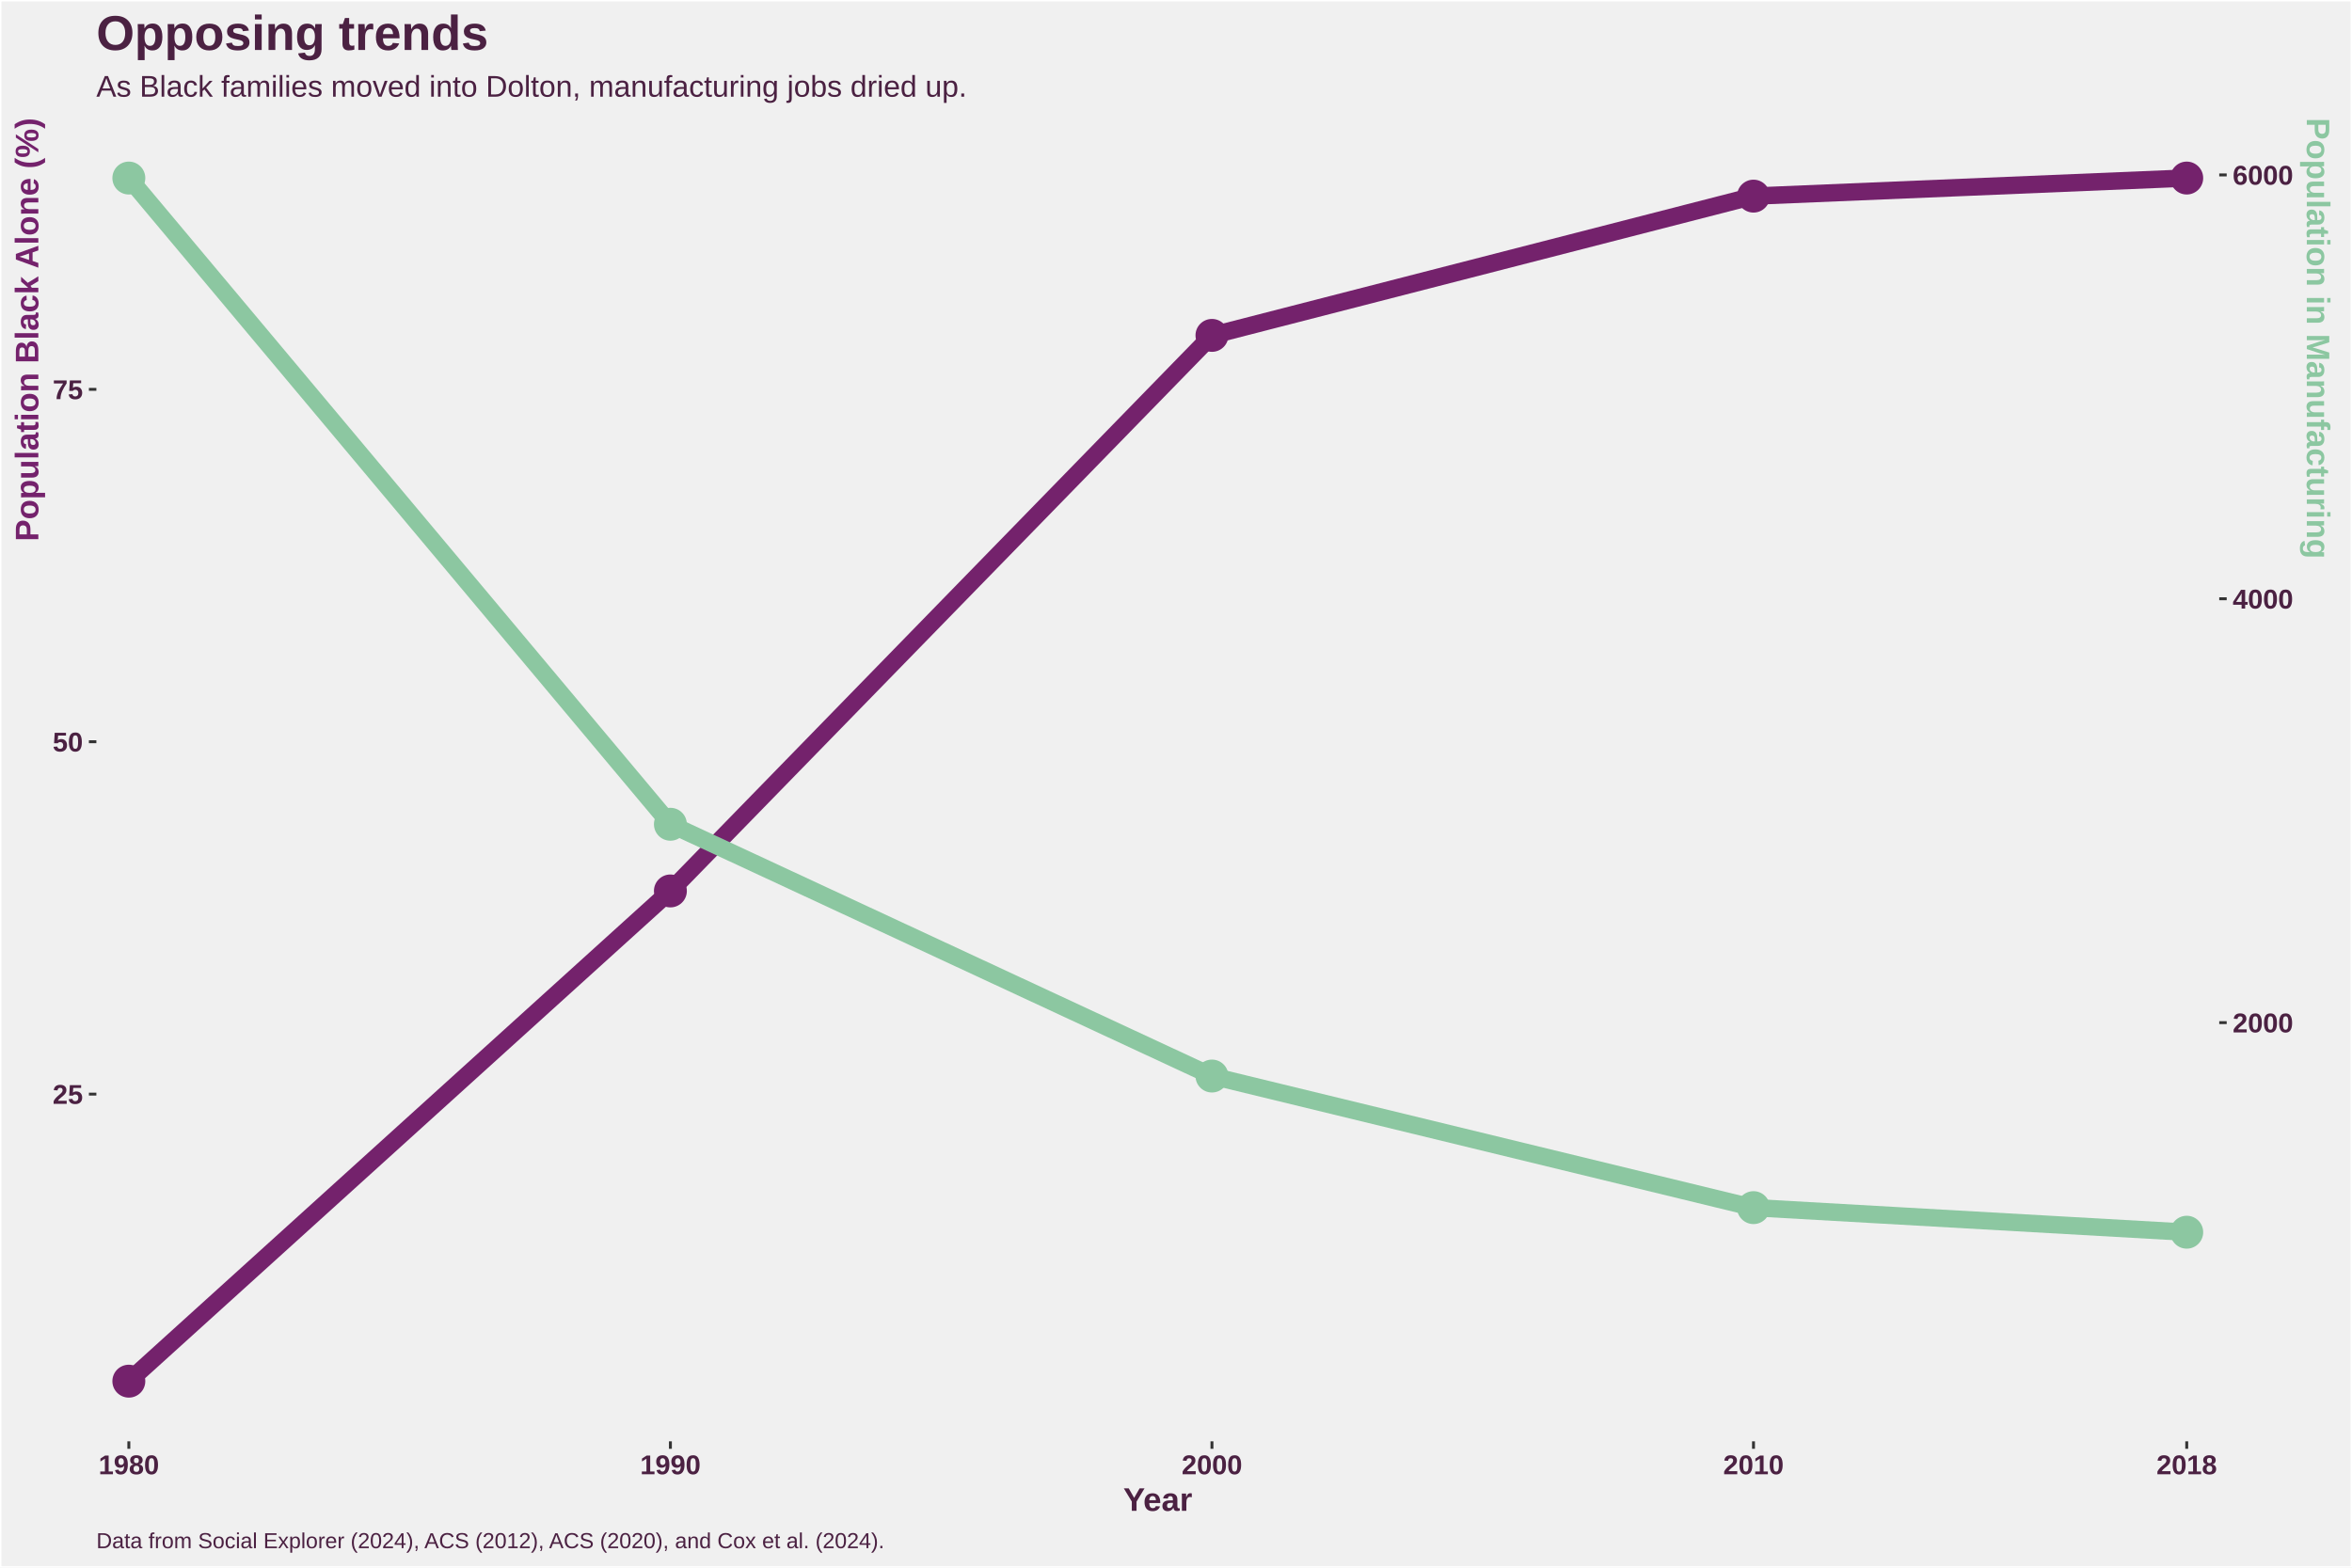
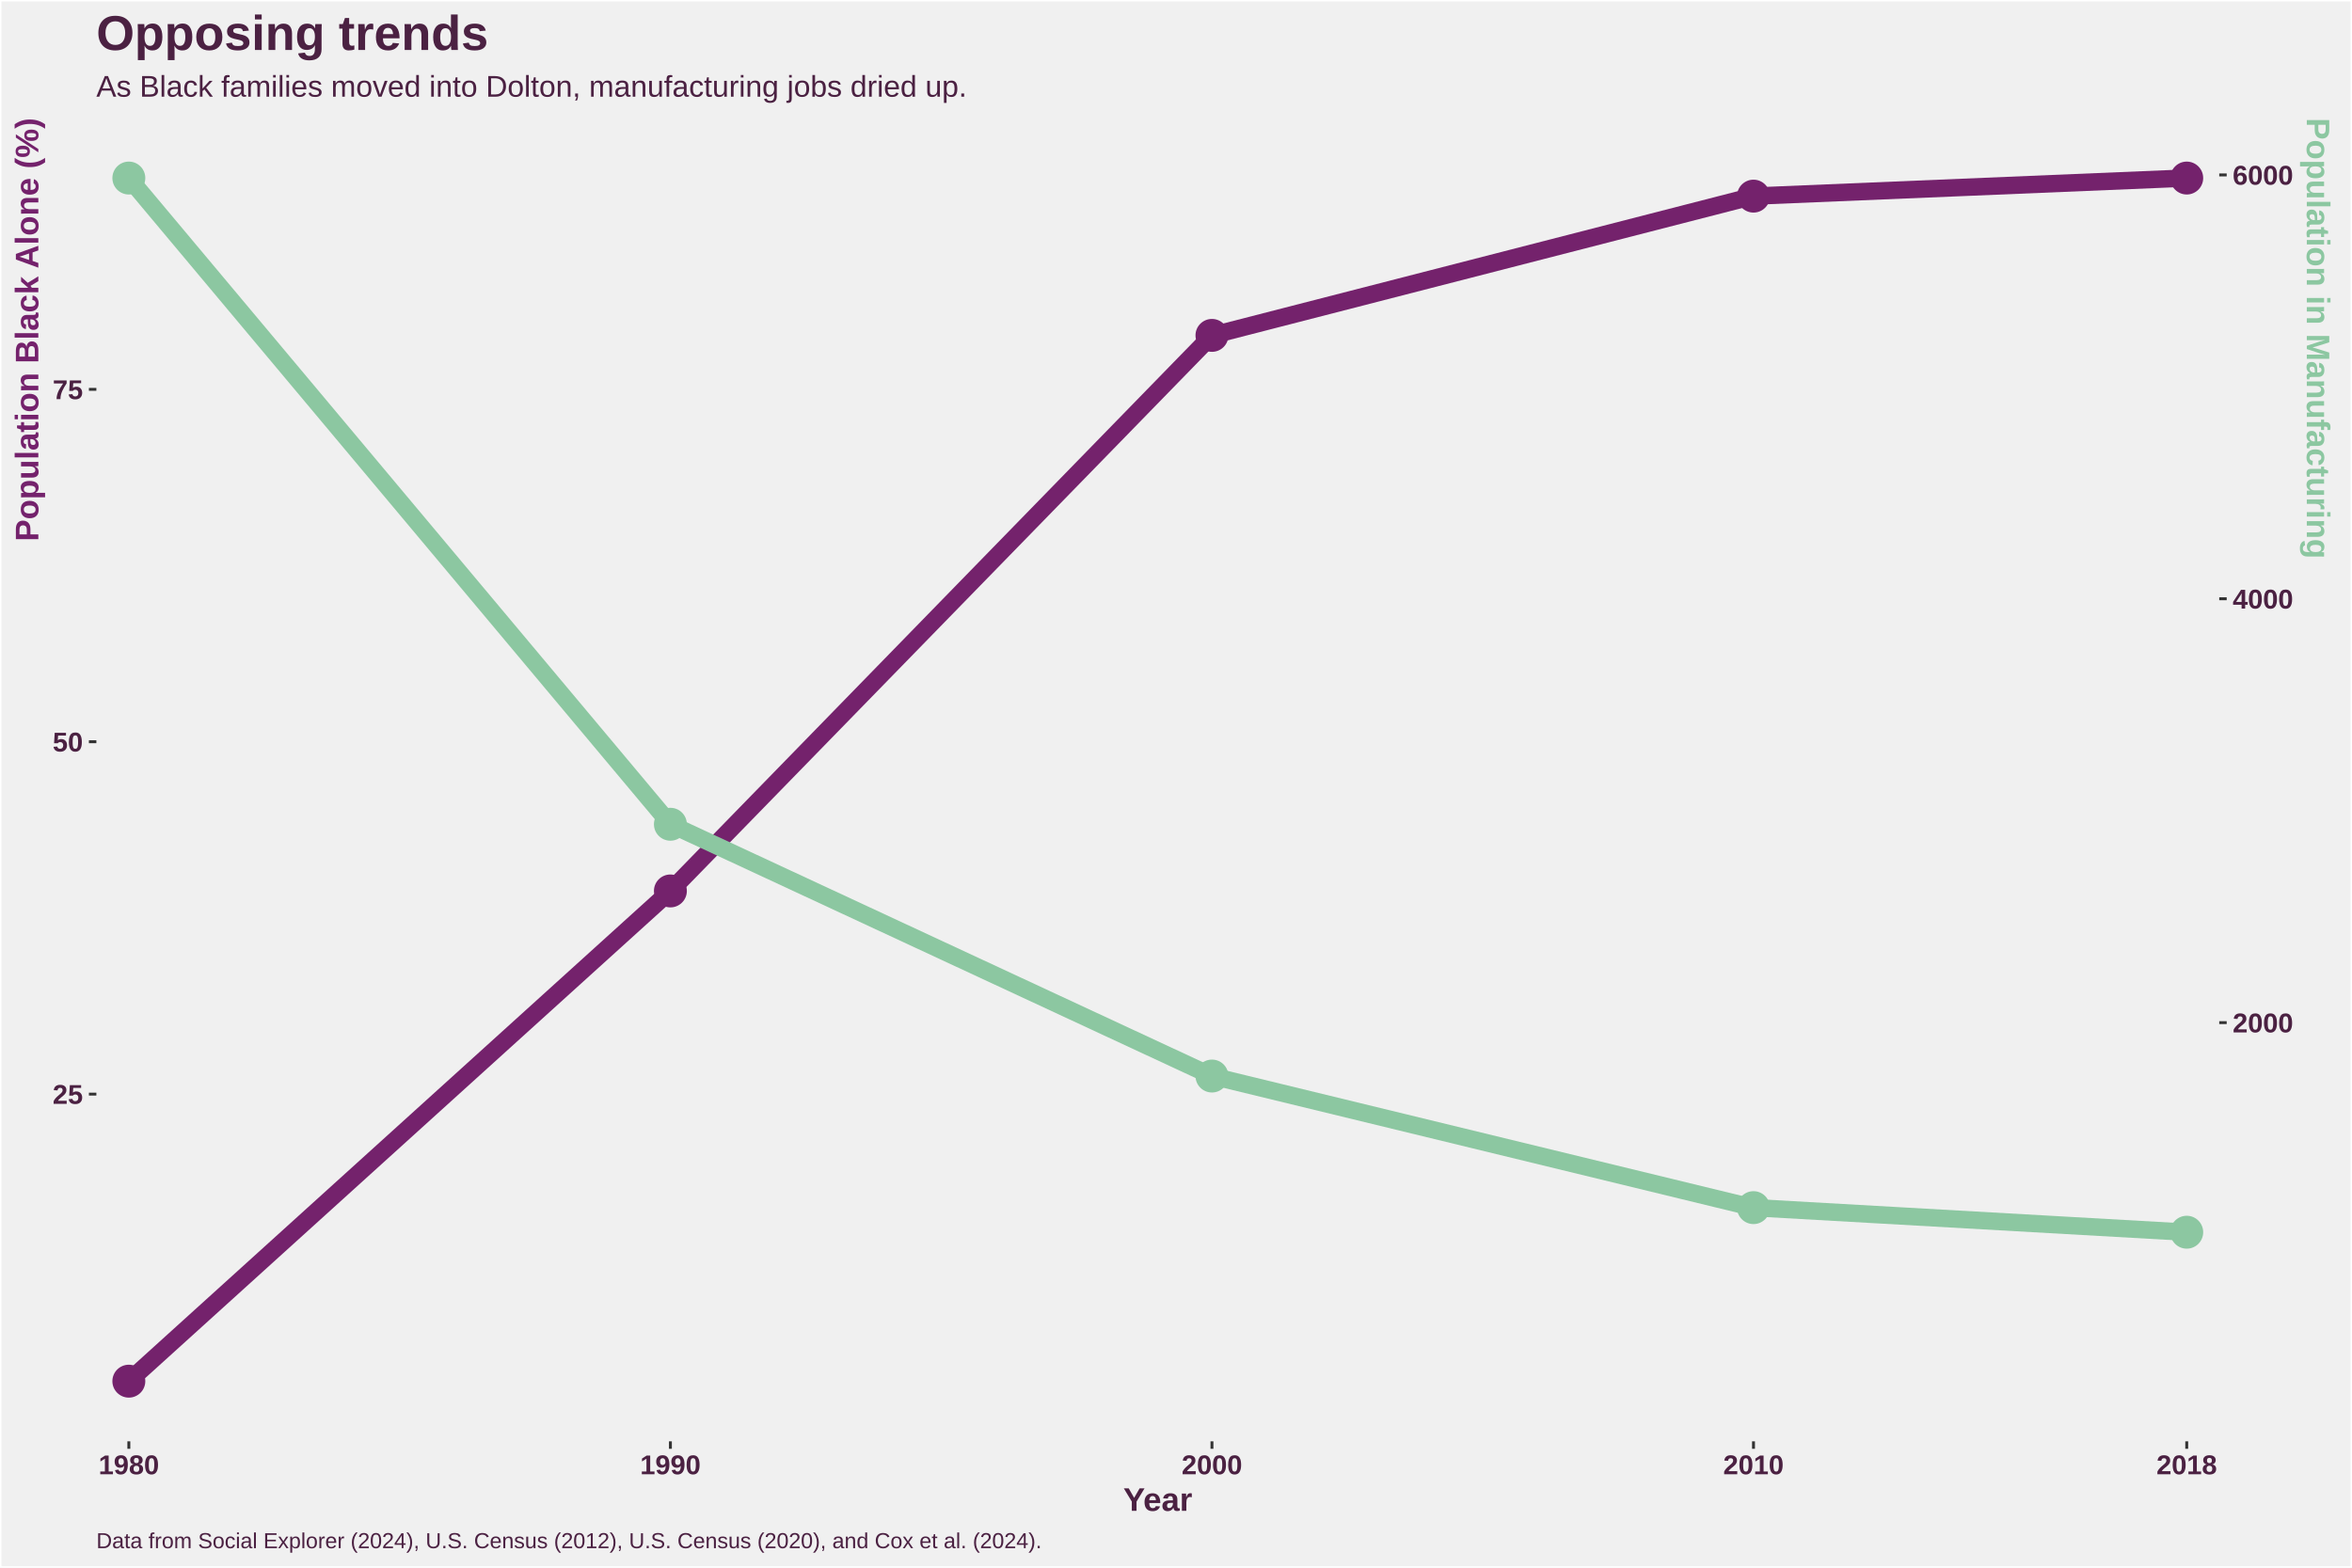
<svg xmlns="http://www.w3.org/2000/svg" class="svglite" width="864.00pt" height="576.00pt" viewBox="0 0 864.00 576.00">
  <defs>
    <style type="text/css">
    .svglite line, .svglite polyline, .svglite polygon, .svglite path, .svglite rect, .svglite circle {
      fill: none;
      stroke: #000000;
      stroke-linecap: round;
      stroke-linejoin: round;
      stroke-miterlimit: 10.00;
    }
    .svglite text {
      white-space: pre;
    }
  </style>
  </defs>
  <rect width="100%" height="100%" style="stroke: none; fill: none;" />
  <defs>
    <clipPath id="cpMC4wMHw4NjQuMDB8MC4wMHw1NzYuMDA=">
      <rect x="0.00" y="0.00" width="864.00" height="576.00" />
    </clipPath>
  </defs>
  <g clip-path="url(#cpMC4wMHw4NjQuMDB8MC4wMHw1NzYuMDA=)">
    <rect x="0.00" y="0.00" width="864.00" height="576.00" style="stroke-width: 1.07; stroke: #FFFFFF;" />
  </g>
  <defs>
    <clipPath id="cpMzUuNDB8ODE1LjIzfDQzLjMyfDUyOS41Nw==">
      <rect x="35.40" y="43.32" width="779.83" height="486.25" />
    </clipPath>
  </defs>
  <g clip-path="url(#cpMzUuNDB8ODE1LjIzfDQzLjMyfDUyOS41Nw==)">
    <rect x="35.40" y="43.32" width="779.83" height="486.25" style="stroke-width: 1.07; stroke: none;" />
    <polyline points="47.33,507.47 246.27,327.35 445.21,123.23 644.14,72.06 803.29,65.42 " style="stroke-width: 6.40; stroke: #74226C; stroke-linecap: butt;" />
    <circle cx="47.33" cy="507.47" r="5.69" style="stroke-width: 0.71; stroke: #74226C; fill: #74226C;" />
    <circle cx="246.27" cy="327.35" r="5.69" style="stroke-width: 0.71; stroke: #74226C; fill: #74226C;" />
    <circle cx="445.21" cy="123.23" r="5.69" style="stroke-width: 0.71; stroke: #74226C; fill: #74226C;" />
    <circle cx="644.14" cy="72.06" r="5.69" style="stroke-width: 0.71; stroke: #74226C; fill: #74226C;" />
    <circle cx="803.29" cy="65.42" r="5.69" style="stroke-width: 0.71; stroke: #74226C; fill: #74226C;" />
    <polyline points="47.33,65.42 246.27,302.85 445.21,395.36 644.14,443.71 803.29,452.74 " style="stroke-width: 6.40; stroke: #8CC7A1; stroke-linecap: butt;" />
    <circle cx="47.33" cy="65.42" r="5.69" style="stroke-width: 0.71; stroke: #8CC7A1; fill: #8CC7A1;" />
    <circle cx="246.27" cy="302.85" r="5.69" style="stroke-width: 0.71; stroke: #8CC7A1; fill: #8CC7A1;" />
    <circle cx="445.21" cy="395.36" r="5.69" style="stroke-width: 0.71; stroke: #8CC7A1; fill: #8CC7A1;" />
    <circle cx="644.14" cy="443.71" r="5.69" style="stroke-width: 0.71; stroke: #8CC7A1; fill: #8CC7A1;" />
    <circle cx="803.29" cy="452.74" r="5.69" style="stroke-width: 0.71; stroke: #8CC7A1; fill: #8CC7A1;" />
  </g>
  <g clip-path="url(#cpMC4wMHw4NjQuMDB8MC4wMHw1NzYuMDA=)">
    <text x="30.47" y="405.58" text-anchor="end" style="font-size: 10.00px; font-weight: bold;fill: #4B2142; font-family: &quot;Arial&quot;;" textLength="11.13px" lengthAdjust="spacingAndGlyphs">25</text>
    <text x="30.47" y="276.11" text-anchor="end" style="font-size: 10.00px; font-weight: bold;fill: #4B2142; font-family: &quot;Arial&quot;;" textLength="11.13px" lengthAdjust="spacingAndGlyphs">50</text>
    <text x="30.47" y="146.65" text-anchor="end" style="font-size: 10.00px; font-weight: bold;fill: #4B2142; font-family: &quot;Arial&quot;;" textLength="11.13px" lengthAdjust="spacingAndGlyphs">75</text>
    <polyline points="32.66,402.00 35.40,402.00 " style="stroke-width: 1.07; stroke: #333333; stroke-linecap: butt;" />
    <polyline points="32.66,272.53 35.40,272.53 " style="stroke-width: 1.07; stroke: #333333; stroke-linecap: butt;" />
    <polyline points="32.66,143.06 35.40,143.06 " style="stroke-width: 1.07; stroke: #333333; stroke-linecap: butt;" />
    <polyline points="815.23,375.73 817.97,375.73 " style="stroke-width: 1.07; stroke: #333333; stroke-linecap: butt;" />
    <polyline points="815.23,220.00 817.97,220.00 " style="stroke-width: 1.07; stroke: #333333; stroke-linecap: butt;" />
    <polyline points="815.23,64.27 817.97,64.27 " style="stroke-width: 1.07; stroke: #333333; stroke-linecap: butt;" />
    <text x="820.16" y="379.32" style="font-size: 10.00px; font-weight: bold;fill: #4B2142; font-family: &quot;Arial&quot;;" textLength="22.26px" lengthAdjust="spacingAndGlyphs">2000</text>
    <text x="820.16" y="223.59" style="font-size: 10.00px; font-weight: bold;fill: #4B2142; font-family: &quot;Arial&quot;;" textLength="22.26px" lengthAdjust="spacingAndGlyphs">4000</text>
    <text x="820.16" y="67.86" style="font-size: 10.00px; font-weight: bold;fill: #4B2142; font-family: &quot;Arial&quot;;" textLength="22.26px" lengthAdjust="spacingAndGlyphs">6000</text>
    <polyline points="47.33,532.31 47.33,529.57 " style="stroke-width: 1.07; stroke: #333333; stroke-linecap: butt;" />
    <polyline points="246.27,532.31 246.27,529.57 " style="stroke-width: 1.07; stroke: #333333; stroke-linecap: butt;" />
    <polyline points="445.21,532.31 445.21,529.57 " style="stroke-width: 1.07; stroke: #333333; stroke-linecap: butt;" />
    <polyline points="644.14,532.31 644.14,529.57 " style="stroke-width: 1.07; stroke: #333333; stroke-linecap: butt;" />
    <polyline points="803.29,532.31 803.29,529.57 " style="stroke-width: 1.07; stroke: #333333; stroke-linecap: butt;" />
    <text x="47.33" y="541.67" text-anchor="middle" style="font-size: 10.00px; font-weight: bold;fill: #4B2142; font-family: &quot;Arial&quot;;" textLength="22.26px" lengthAdjust="spacingAndGlyphs">1980</text>
    <text x="246.27" y="541.67" text-anchor="middle" style="font-size: 10.00px; font-weight: bold;fill: #4B2142; font-family: &quot;Arial&quot;;" textLength="22.26px" lengthAdjust="spacingAndGlyphs">1990</text>
    <text x="445.21" y="541.67" text-anchor="middle" style="font-size: 10.00px; font-weight: bold;fill: #4B2142; font-family: &quot;Arial&quot;;" textLength="22.26px" lengthAdjust="spacingAndGlyphs">2000</text>
    <text x="644.14" y="541.67" text-anchor="middle" style="font-size: 10.00px; font-weight: bold;fill: #4B2142; font-family: &quot;Arial&quot;;" textLength="22.26px" lengthAdjust="spacingAndGlyphs">2010</text>
    <text x="803.29" y="541.67" text-anchor="middle" style="font-size: 10.00px; font-weight: bold;fill: #4B2142; font-family: &quot;Arial&quot;;" textLength="22.26px" lengthAdjust="spacingAndGlyphs">2018</text>
    <text x="425.31" y="555.11" text-anchor="middle" style="font-size: 12.00px; font-weight: bold;fill: #4B2142; font-family: &quot;Arial&quot;;" textLength="25.37px" lengthAdjust="spacingAndGlyphs">Year</text>
    <text transform="translate(14.08,43.32) rotate(-90)" text-anchor="end" style="font-size: 12.00px; font-weight: bold;fill: #74226C; font-family: &quot;Arial&quot;;" textLength="155.57px" lengthAdjust="spacingAndGlyphs">Population Black Alone (%)</text>
    <text transform="translate(847.40,43.32) rotate(90)" style="font-size: 12.00px; font-weight: bold;fill: #8CC7A1; font-family: &quot;Arial&quot;;" textLength="161.99px" lengthAdjust="spacingAndGlyphs">Population in Manufacturing</text>
    <text x="35.40" y="35.52" style="font-size: 11.00px;fill: #4B2142; font-family: &quot;Arial&quot;;" textLength="319.87px" lengthAdjust="spacingAndGlyphs">As Black families moved into Dolton, manufacturing jobs dried up.</text>
    <text x="35.40" y="18.37" style="font-size: 18.00px; font-weight: bold;fill: #4B2142; font-family: &quot;Arial&quot;;" textLength="144.00px" lengthAdjust="spacingAndGlyphs">Opposing trends</text>
-     <text x="35.40" y="568.84" style="font-size: 8.00px;fill: #4B2142; font-family: &quot;Arial&quot;;" textLength="289.53px" lengthAdjust="spacingAndGlyphs">Data from Social Explorer (2024), ACS (2012), ACS (2020), and Cox et al. (2024).</text>
+     <text x="35.40" y="568.84" style="font-size: 8.00px;fill: #4B2142; font-family: &quot;Arial&quot;;" textLength="347.34px" lengthAdjust="spacingAndGlyphs">Data from Social Explorer (2024), U.S. Census (2012), U.S. Census (2020), and Cox et al. (2024).</text>
  </g>
</svg>
